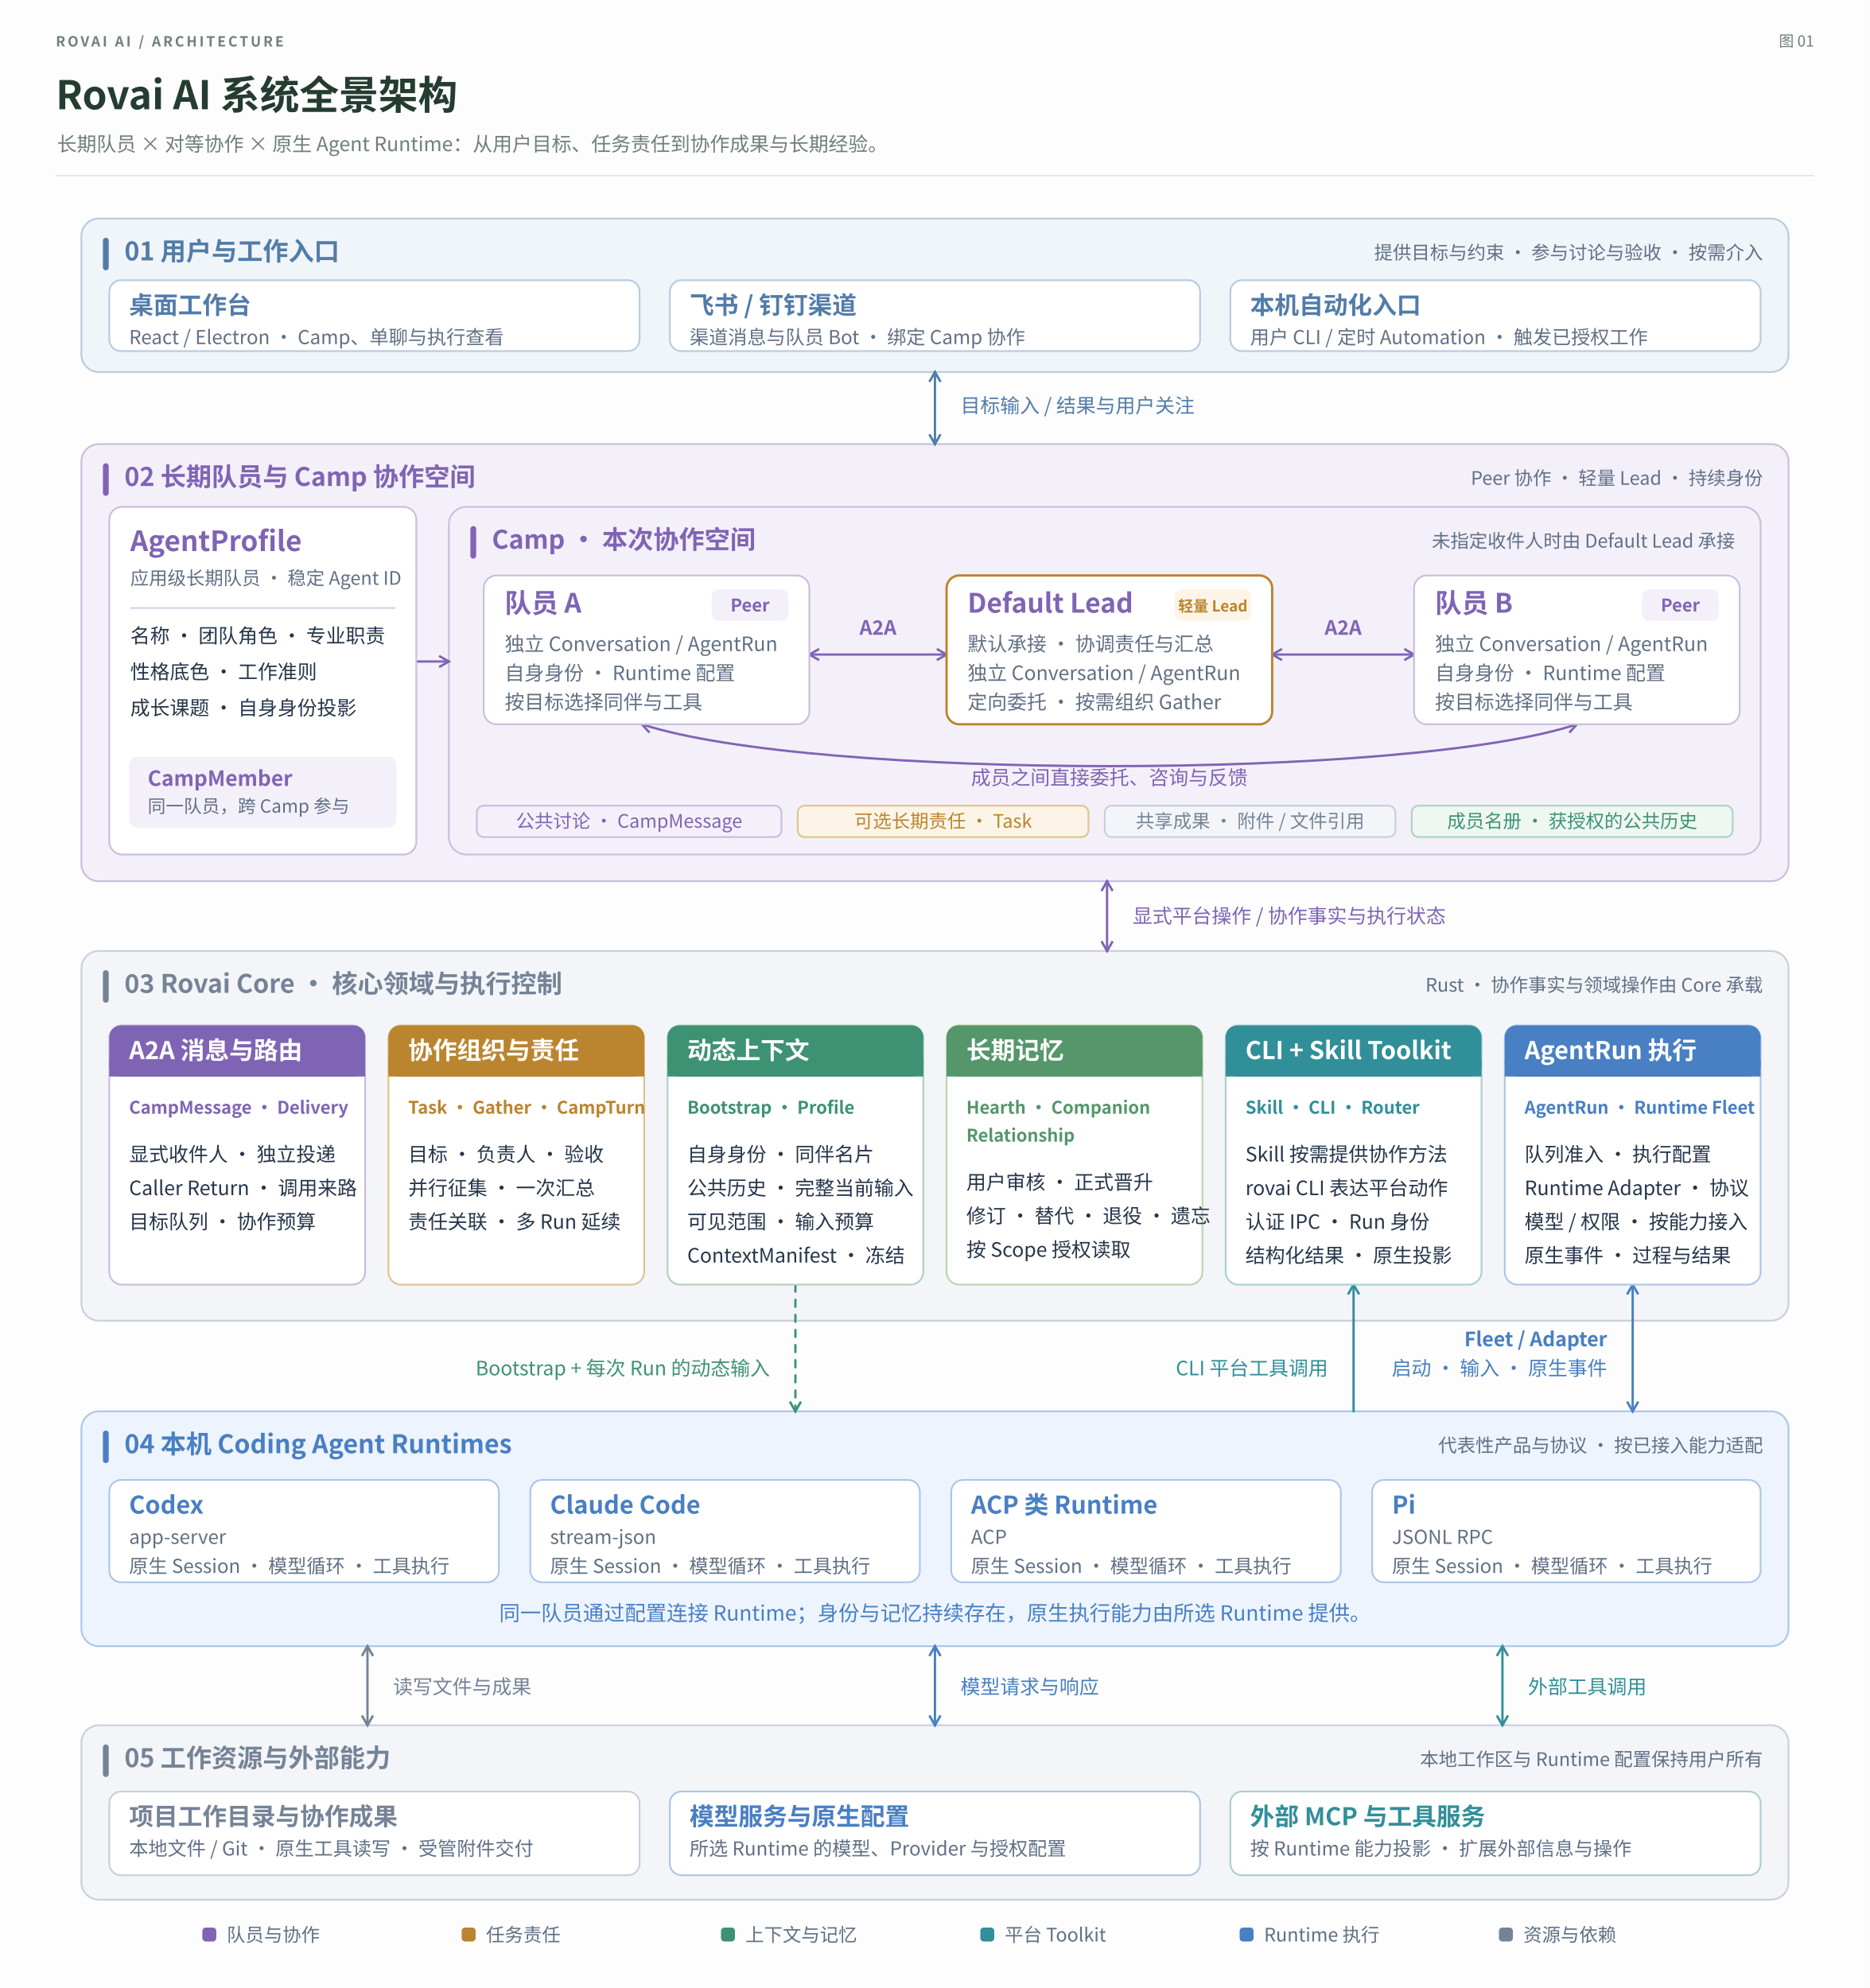
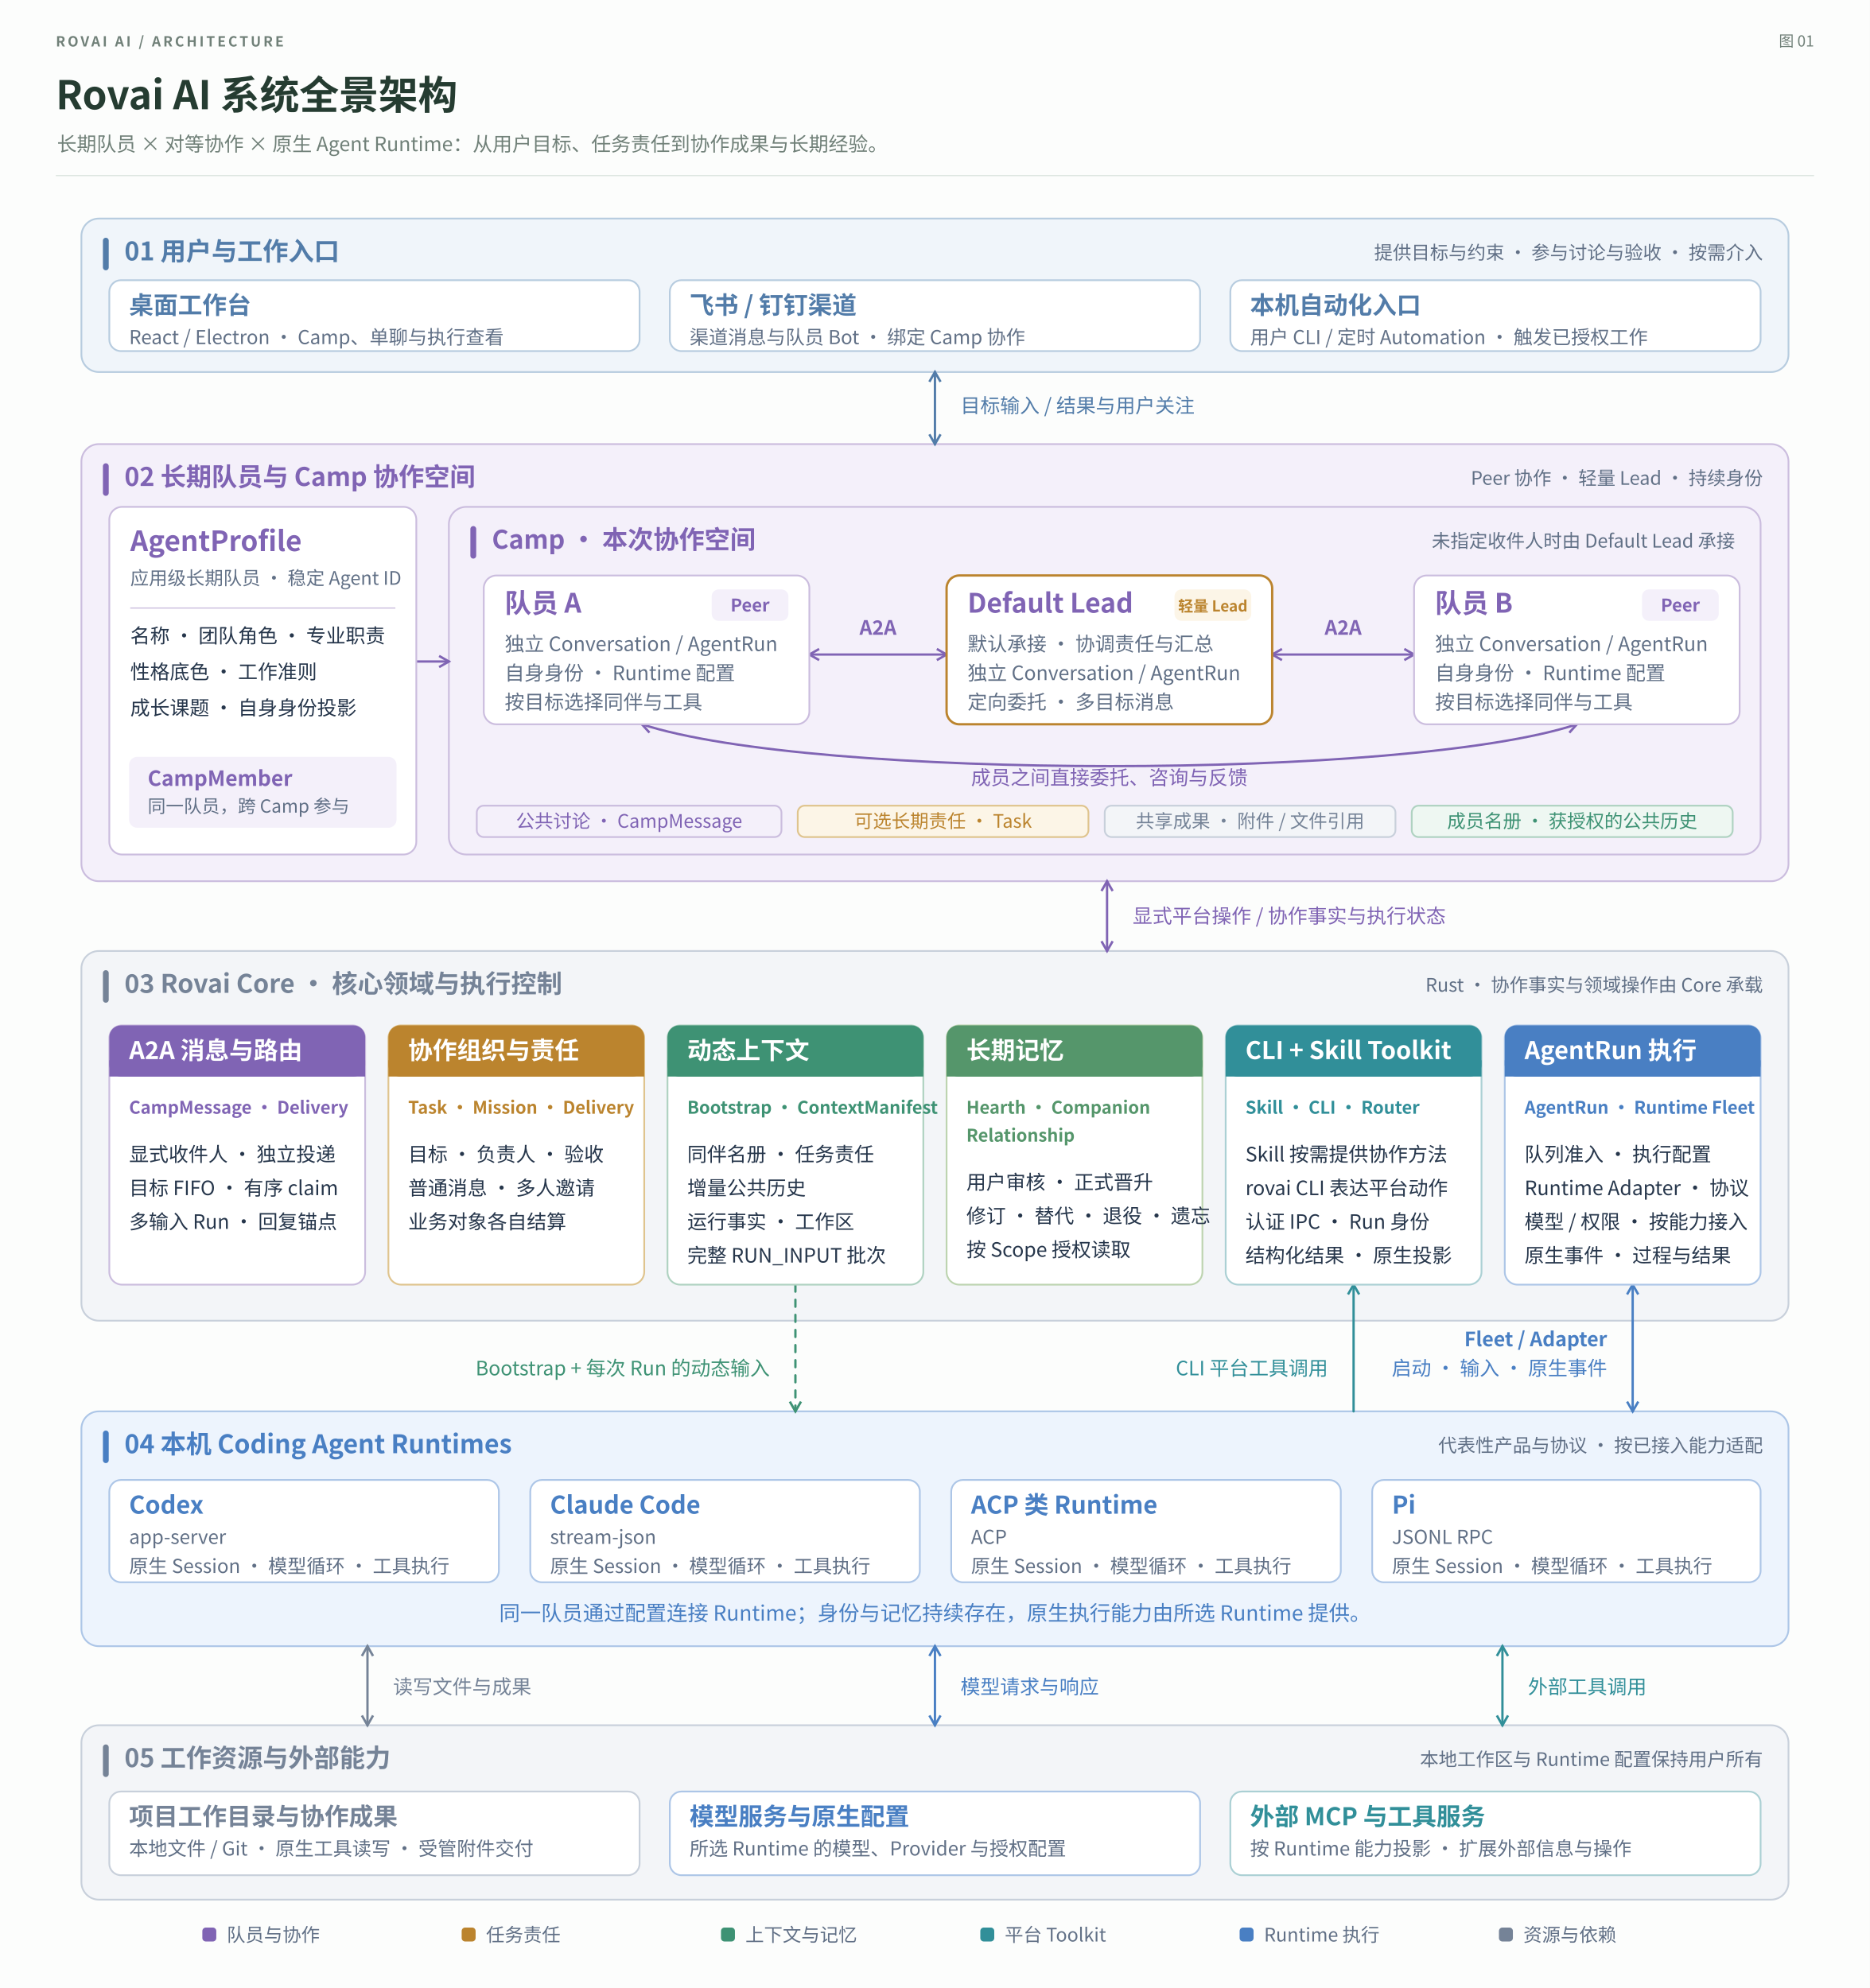
<svg xmlns="http://www.w3.org/2000/svg" width="1608" height="1710" viewBox="0 0 1608 1710" role="img" aria-labelledby="figure-title figure-description">
  <rect width="1608" height="1710" fill="#fcfdfc" />
  <g font-family="PingFang SC, Microsoft YaHei, Noto Sans CJK SC, sans-serif" fill="#253c31">
    <text x="48" y="40" fill="#708078" font-size="12" font-weight="600" letter-spacing="2">ROVAI AI / ARCHITECTURE</text>
    <text x="1560" y="40" fill="#708078" font-size="13" text-anchor="end">图 01</text>
    <text x="48" y="94" font-size="34" font-weight="600">Rovai AI 系统全景架构</text>
    <text x="49" y="130" fill="#708078" font-size="17">长期队员 × 对等协作 × 原生 Agent Runtime：从用户目标、任务责任到协作成果与长期经验。</text>
    <path d="M48 151 H1560" stroke="#dce5df" stroke-width="1" />
  </g>
  <svg viewBox="0 0 1504 1510" x="52" y="174" width="1504" height="1510">
    <defs>
      <marker id="overview-arrow-527ca9" viewBox="0 0 10 10" refX="8" refY="5" markerWidth="6" markerHeight="6" orient="auto-start-reverse">
        <path d="M1 1 L8 5 L1 9" fill="none" stroke="#527ca9" stroke-width="1.7" />
      </marker>
      <marker id="overview-arrow-8064b4" viewBox="0 0 10 10" refX="8" refY="5" markerWidth="6" markerHeight="6" orient="auto-start-reverse">
        <path d="M1 1 L8 5 L1 9" fill="none" stroke="#8064b4" stroke-width="1.7" />
      </marker>
      <marker id="overview-arrow-bb842e" viewBox="0 0 10 10" refX="8" refY="5" markerWidth="6" markerHeight="6" orient="auto-start-reverse">
        <path d="M1 1 L8 5 L1 9" fill="none" stroke="#bb842e" stroke-width="1.7" />
      </marker>
      <marker id="overview-arrow-3e9274" viewBox="0 0 10 10" refX="8" refY="5" markerWidth="6" markerHeight="6" orient="auto-start-reverse">
        <path d="M1 1 L8 5 L1 9" fill="none" stroke="#3e9274" stroke-width="1.7" />
      </marker>
      <marker id="overview-arrow-55966b" viewBox="0 0 10 10" refX="8" refY="5" markerWidth="6" markerHeight="6" orient="auto-start-reverse">
        <path d="M1 1 L8 5 L1 9" fill="none" stroke="#55966b" stroke-width="1.7" />
      </marker>
      <marker id="overview-arrow-318f99" viewBox="0 0 10 10" refX="8" refY="5" markerWidth="6" markerHeight="6" orient="auto-start-reverse">
        <path d="M1 1 L8 5 L1 9" fill="none" stroke="#318f99" stroke-width="1.7" />
      </marker>
      <marker id="overview-arrow-497fc3" viewBox="0 0 10 10" refX="8" refY="5" markerWidth="6" markerHeight="6" orient="auto-start-reverse">
        <path d="M1 1 L8 5 L1 9" fill="none" stroke="#497fc3" stroke-width="1.7" />
      </marker>
      <marker id="overview-arrow-758397" viewBox="0 0 10 10" refX="8" refY="5" markerWidth="6" markerHeight="6" orient="auto-start-reverse">
        <path d="M1 1 L8 5 L1 9" fill="none" stroke="#758397" stroke-width="1.7" />
      </marker>
    </defs>
    <g font-family="PingFang SC, Microsoft YaHei, Noto Sans CJK SC, sans-serif">
      <rect x="18" y="14" width="1468" height="132" rx="15" fill="#f0f5fa" stroke="#b7ccdf" stroke-width="1.5" />
      <path d="M39 33 V56" stroke="#527ca9" stroke-width="5" stroke-linecap="round" />
      <text x="55" y="50" font-size="22" font-weight="600" fill="#527ca9" text-anchor="start">01  用户与工作入口</text>
      <text x="1464" y="49" font-size="16" font-weight="400" fill="#617086" text-anchor="end">提供目标与约束 · 参与讨论与验收 · 按需介入</text>
      <rect x="18" y="208" width="1468" height="376" rx="15" fill="#f4f0fa" stroke="#cbbdde" stroke-width="1.5" />
      <path d="M39 227 V250" stroke="#8064b4" stroke-width="5" stroke-linecap="round" />
      <text x="55" y="244" font-size="22" font-weight="600" fill="#8064b4" text-anchor="start">02  长期队员与 Camp 协作空间</text>
      <text x="1464" y="243" font-size="16" font-weight="400" fill="#617086" text-anchor="end">Peer 协作 · 轻量 Lead · 持续身份</text>
      <rect x="334" y="262" width="1128" height="299" rx="15" fill="#f4f0fa" stroke="#cbbdde" stroke-width="1.5" />
      <path d="M355 281 V304" stroke="#8064b4" stroke-width="5" stroke-linecap="round" />
      <text x="371" y="298" font-size="22" font-weight="600" fill="#8064b4" text-anchor="start">Camp · 本次协作空间</text>
      <text x="1440" y="297" font-size="16" font-weight="400" fill="#617086" text-anchor="end">未指定收件人时由 Default Lead 承接</text>
      <rect x="18" y="644" width="1468" height="318" rx="15" fill="#f3f5f8" stroke="#c8d0db" stroke-width="1.5" />
      <path d="M39 663 V686" stroke="#758397" stroke-width="5" stroke-linecap="round" />
      <text x="55" y="680" font-size="22" font-weight="600" fill="#758397" text-anchor="start">03  Rovai Core · 核心领域与执行控制</text>
      <text x="1464" y="679" font-size="16" font-weight="400" fill="#617086" text-anchor="end">Rust · 协作事实与领域操作由 Core 承载</text>
      <rect x="18" y="1040" width="1468" height="202" rx="15" fill="#edf4fd" stroke="#adc6e7" stroke-width="1.5" />
      <path d="M39 1059 V1082" stroke="#497fc3" stroke-width="5" stroke-linecap="round" />
      <text x="55" y="1076" font-size="22" font-weight="600" fill="#497fc3" text-anchor="start">04  本机 Coding Agent Runtimes</text>
      <text x="1464" y="1075" font-size="16" font-weight="400" fill="#617086" text-anchor="end">代表性产品与协议 · 按已接入能力适配</text>
      <rect x="18" y="1310" width="1468" height="150" rx="15" fill="#f3f5f8" stroke="#c8d0db" stroke-width="1.5" />
      <path d="M39 1329 V1352" stroke="#758397" stroke-width="5" stroke-linecap="round" />
      <text x="55" y="1346" font-size="22" font-weight="600" fill="#758397" text-anchor="start">05  工作资源与外部能力</text>
      <text x="1464" y="1345" font-size="16" font-weight="400" fill="#617086" text-anchor="end">本地工作区与 Runtime 配置保持用户所有</text>
      <path d="M752 146 V208" fill="none" stroke="#527ca9" stroke-width="2" stroke-linecap="round" stroke-linejoin="round" marker-end="url(#overview-arrow-527ca9)" marker-start="url(#overview-arrow-527ca9)" />
      <text x="774" y="181" font-size="17" font-weight="400" fill="#527ca9" text-anchor="start">目标输入 / 结果与用户关注</text>
      <path d="M306 395 H334" fill="none" stroke="#8064b4" stroke-width="2" stroke-linecap="round" stroke-linejoin="round" marker-end="url(#overview-arrow-8064b4)" />
      <path d="M644 389 H762" fill="none" stroke="#8064b4" stroke-width="2" stroke-linecap="round" stroke-linejoin="round" marker-end="url(#overview-arrow-8064b4)" marker-start="url(#overview-arrow-8064b4)" />
      <text x="703" y="372" font-size="17" font-weight="600" fill="#8064b4" text-anchor="middle">A2A</text>
      <path d="M1042 389 H1164" fill="none" stroke="#8064b4" stroke-width="2" stroke-linecap="round" stroke-linejoin="round" marker-end="url(#overview-arrow-8064b4)" marker-start="url(#overview-arrow-8064b4)" />
      <text x="1103" y="372" font-size="17" font-weight="600" fill="#8064b4" text-anchor="middle">A2A</text>
      <path d="M500 449 C647 497 1159 497 1304 449" fill="none" stroke="#8064b4" stroke-width="2" stroke-linecap="round" stroke-linejoin="round" marker-end="url(#overview-arrow-8064b4)" marker-start="url(#overview-arrow-8064b4)" />
      <text x="902" y="501" font-size="17" font-weight="400" fill="#8064b4" text-anchor="middle">成员之间直接委托、咨询与反馈</text>
      <path d="M900 584 V644" fill="none" stroke="#8064b4" stroke-width="2" stroke-linecap="round" stroke-linejoin="round" marker-end="url(#overview-arrow-8064b4)" marker-start="url(#overview-arrow-8064b4)" />
      <text x="922" y="620" font-size="17" font-weight="400" fill="#8064b4" text-anchor="start">显式平台操作 / 协作事实与执行状态</text>
      <path d="M632 931 V1040" fill="none" stroke="#3e9274" stroke-width="2" stroke-linecap="round" stroke-linejoin="round" stroke-dasharray="6 7" marker-end="url(#overview-arrow-3e9274)" />
      <text x="610" y="1009" font-size="17" font-weight="400" fill="#3e9274" text-anchor="end">Bootstrap + 每次 Run 的动态输入</text>
      <path d="M1112 1040 V931" fill="none" stroke="#318f99" stroke-width="2" stroke-linecap="round" stroke-linejoin="round" marker-end="url(#overview-arrow-318f99)" />
      <text x="1090" y="1009" font-size="17" font-weight="400" fill="#318f99" text-anchor="end">CLI 平台工具调用</text>
      <path d="M1352 931 V1040" fill="none" stroke="#497fc3" stroke-width="2" stroke-linecap="round" stroke-linejoin="round" marker-end="url(#overview-arrow-497fc3)" marker-start="url(#overview-arrow-497fc3)" />
      <text x="1330" y="984" font-size="17" font-weight="600" fill="#497fc3" text-anchor="end">Fleet / Adapter</text>
      <text x="1330" y="1009" font-size="17" font-weight="400" fill="#497fc3" text-anchor="end">启动 · 输入 · 原生事件</text>
      <path d="M264 1242 V1310" fill="none" stroke="#758397" stroke-width="2" stroke-linecap="round" stroke-linejoin="round" marker-end="url(#overview-arrow-758397)" marker-start="url(#overview-arrow-758397)" />
      <text x="286" y="1283" font-size="17" font-weight="400" fill="#758397" text-anchor="start">读写文件与成果</text>
      <path d="M752 1242 V1310" fill="none" stroke="#497fc3" stroke-width="2" stroke-linecap="round" stroke-linejoin="round" marker-end="url(#overview-arrow-497fc3)" marker-start="url(#overview-arrow-497fc3)" />
      <text x="774" y="1283" font-size="17" font-weight="400" fill="#497fc3" text-anchor="start">模型请求与响应</text>
      <path d="M1240 1242 V1310" fill="none" stroke="#318f99" stroke-width="2" stroke-linecap="round" stroke-linejoin="round" marker-end="url(#overview-arrow-318f99)" marker-start="url(#overview-arrow-318f99)" />
      <text x="1262" y="1283" font-size="17" font-weight="400" fill="#318f99" text-anchor="start">外部工具调用</text>
      <rect x="42" y="67" width="456" height="61" rx="10" fill="#ffffff" stroke="#b7ccdf" stroke-width="1.5" />
      <text x="59" y="96" font-size="21" font-weight="600" fill="#527ca9" text-anchor="start">桌面工作台</text>
      <text x="59" y="122" font-size="16.5" font-weight="400" fill="#617086" text-anchor="start">React / Electron · Camp、单聊与执行查看</text>
      <rect x="524" y="67" width="456" height="61" rx="10" fill="#ffffff" stroke="#b7ccdf" stroke-width="1.5" />
      <text x="541" y="96" font-size="21" font-weight="600" fill="#527ca9" text-anchor="start">飞书 / 钉钉渠道</text>
      <text x="541" y="122" font-size="16.5" font-weight="400" fill="#617086" text-anchor="start">渠道消息与队员 Bot · 绑定 Camp 协作</text>
      <rect x="1006" y="67" width="456" height="61" rx="10" fill="#ffffff" stroke="#b7ccdf" stroke-width="1.5" />
      <text x="1023" y="96" font-size="21" font-weight="600" fill="#527ca9" text-anchor="start">本机自动化入口</text>
      <text x="1023" y="122" font-size="16.5" font-weight="400" fill="#617086" text-anchor="start">用户 CLI / 定时 Automation · 触发已授权工作</text>
      <rect x="42" y="262" width="264" height="299" rx="11" fill="#ffffff" stroke="#cbbdde" stroke-width="1.5" />
      <text x="60" y="300" font-size="24" font-weight="600" fill="#8064b4" text-anchor="start">AgentProfile</text>
      <text x="60" y="329" font-size="16" font-weight="400" fill="#617086" text-anchor="start">应用级长期队员 · 稳定 Agent ID</text>
      <path d="M60 349 H288" stroke="#cbbdde" />
      <text x="60" y="379" font-size="17" font-weight="400" fill="#26364b" text-anchor="start">名称 · 团队角色 · 专业职责</text>
      <text x="60" y="410" font-size="17" font-weight="400" fill="#26364b" text-anchor="start">性格底色 · 工作准则</text>
      <text x="60" y="441" font-size="17" font-weight="400" fill="#26364b" text-anchor="start">成长课题 · 自身身份投影</text>
      <rect x="59" y="477" width="230" height="61" rx="7" fill="#f4f0fa" stroke="none" stroke-width="1.5" />
      <text x="75" y="502" font-size="18" font-weight="600" fill="#8064b4" text-anchor="start">CampMember</text>
      <text x="75" y="525" font-size="15.5" font-weight="400" fill="#617086" text-anchor="start">同一队员，跨 Camp 参与</text>
      <rect x="364" y="321" width="280" height="128" rx="11" fill="#ffffff" stroke="#cbbdde" stroke-width="1.5" />
      <text x="382" y="353" font-size="23" font-weight="600" fill="#8064b4" text-anchor="start">队员 A</text>
      <rect x="560" y="333" width="66" height="27" rx="6" fill="#f4f0fa" stroke="none" stroke-width="1.5" />
      <text x="593" y="352" font-size="15" font-weight="600" fill="#8064b4" text-anchor="middle">Peer</text>
      <text x="382" y="386" font-size="17" font-weight="400" fill="#617086" text-anchor="start">独立 Conversation / AgentRun</text>
      <text x="382" y="411" font-size="17" font-weight="400" fill="#617086" text-anchor="start">自身身份 · Runtime 配置</text>
      <text x="382" y="436" font-size="17" font-weight="400" fill="#617086" text-anchor="start">按目标选择同伴与工具</text>
      <rect x="762" y="321" width="280" height="128" rx="11" fill="#ffffff" stroke="#bb842e" stroke-width="2" />
      <text x="780" y="353" font-size="23" font-weight="600" fill="#8064b4" text-anchor="start">Default Lead</text>
      <rect x="958" y="333" width="66" height="27" rx="6" fill="#fcf5e7" stroke="none" stroke-width="1.5" />
      <text x="991" y="352" font-size="13" font-weight="600" fill="#bb842e" text-anchor="middle">轻量 Lead</text>
      <text x="780" y="386" font-size="17" font-weight="400" fill="#617086" text-anchor="start">默认承接 · 协调责任与汇总</text>
      <text x="780" y="411" font-size="17" font-weight="400" fill="#617086" text-anchor="start">独立 Conversation / AgentRun</text>
-       <text x="780" y="436" font-size="17" font-weight="400" fill="#617086" text-anchor="start">定向委托 · 按需组织 Gather</text>
+       <text x="780" y="436" font-size="17" font-weight="400" fill="#617086" text-anchor="start">定向委托 · 多目标消息</text>
      <rect x="1164" y="321" width="280" height="128" rx="11" fill="#ffffff" stroke="#cbbdde" stroke-width="1.5" />
      <text x="1182" y="353" font-size="23" font-weight="600" fill="#8064b4" text-anchor="start">队员 B</text>
      <rect x="1360" y="333" width="66" height="27" rx="6" fill="#f4f0fa" stroke="none" stroke-width="1.5" />
      <text x="1393" y="352" font-size="15" font-weight="600" fill="#8064b4" text-anchor="middle">Peer</text>
      <text x="1182" y="386" font-size="17" font-weight="400" fill="#617086" text-anchor="start">独立 Conversation / AgentRun</text>
      <text x="1182" y="411" font-size="17" font-weight="400" fill="#617086" text-anchor="start">自身身份 · Runtime 配置</text>
      <text x="1182" y="436" font-size="17" font-weight="400" fill="#617086" text-anchor="start">按目标选择同伴与工具</text>
      <rect x="358" y="519" width="262" height="27" rx="6" fill="#f4f0fa" stroke="#cbbdde" stroke-width="1.5" />
      <text x="489" y="538" font-size="16" font-weight="400" fill="#8064b4" text-anchor="middle">公共讨论 · CampMessage</text>
      <rect x="634" y="519" width="250" height="27" rx="6" fill="#fcf5e7" stroke="#dfc48e" stroke-width="1.5" />
      <text x="759" y="538" font-size="16" font-weight="400" fill="#bb842e" text-anchor="middle">可选长期责任 · Task</text>
      <rect x="898" y="519" width="250" height="27" rx="6" fill="#f3f5f8" stroke="#c8d0db" stroke-width="1.5" />
      <text x="1023" y="538" font-size="16" font-weight="400" fill="#758397" text-anchor="middle">共享成果 · 附件 / 文件引用</text>
      <rect x="1162" y="519" width="276" height="27" rx="6" fill="#eef7f2" stroke="#afd2c1" stroke-width="1.5" />
      <text x="1300" y="538" font-size="16" font-weight="400" fill="#3e9274" text-anchor="middle">成员名册 · 获授权的公共历史</text>
      <rect x="42" y="708" width="220" height="223" rx="11" fill="#ffffff" stroke="#cbbdde" stroke-width="1.5" />
      <rect x="42" y="708" width="220" height="44" rx="10" fill="#8064b4" stroke="none" stroke-width="1.5" />
      <rect x="42" y="738" width="220" height="14" fill="#8064b4" />
      <text x="59" y="737" font-size="21" font-weight="600" fill="#fff" text-anchor="start">A2A 消息与路由</text>
      <text x="59" y="784" font-size="15" font-weight="600" fill="#8064b4" text-anchor="start">CampMessage · Delivery</text>
      <text x="59" y="825" font-size="17" font-weight="400" fill="#26364b" text-anchor="start">显式收件人 · 独立投递</text>
-       <text x="59" y="854" font-size="17" font-weight="400" fill="#26364b" text-anchor="start">Caller Return · 调用来路</text>
-       <text x="59" y="883" font-size="17" font-weight="400" fill="#26364b" text-anchor="start">目标队列 · 协作预算</text>
+       <text x="59" y="854" font-size="17" font-weight="400" fill="#26364b" text-anchor="start">目标 FIFO · 有序 claim</text>
+       <text x="59" y="883" font-size="17" font-weight="400" fill="#26364b" text-anchor="start">多输入 Run · 回复锚点</text>
      <rect x="282" y="708" width="220" height="223" rx="11" fill="#ffffff" stroke="#dfc48e" stroke-width="1.5" />
      <rect x="282" y="708" width="220" height="44" rx="10" fill="#bb842e" stroke="none" stroke-width="1.5" />
      <rect x="282" y="738" width="220" height="14" fill="#bb842e" />
      <text x="299" y="737" font-size="21" font-weight="600" fill="#fff" text-anchor="start">协作组织与责任</text>
-       <text x="299" y="784" font-size="15" font-weight="600" fill="#bb842e" text-anchor="start">Task · Gather · CampTurn</text>
+       <text x="299" y="784" font-size="15" font-weight="600" fill="#bb842e" text-anchor="start">Task · Mission · Delivery</text>
      <text x="299" y="825" font-size="17" font-weight="400" fill="#26364b" text-anchor="start">目标 · 负责人 · 验收</text>
-       <text x="299" y="854" font-size="17" font-weight="400" fill="#26364b" text-anchor="start">并行征集 · 一次汇总</text>
-       <text x="299" y="883" font-size="17" font-weight="400" fill="#26364b" text-anchor="start">责任关联 · 多 Run 延续</text>
+       <text x="299" y="854" font-size="17" font-weight="400" fill="#26364b" text-anchor="start">普通消息 · 多人邀请</text>
+       <text x="299" y="883" font-size="17" font-weight="400" fill="#26364b" text-anchor="start">业务对象各自结算</text>
      <rect x="522" y="708" width="220" height="223" rx="11" fill="#ffffff" stroke="#afd2c1" stroke-width="1.5" />
      <rect x="522" y="708" width="220" height="44" rx="10" fill="#3e9274" stroke="none" stroke-width="1.5" />
      <rect x="522" y="738" width="220" height="14" fill="#3e9274" />
      <text x="539" y="737" font-size="21" font-weight="600" fill="#fff" text-anchor="start">动态上下文</text>
-       <text x="539" y="784" font-size="15" font-weight="600" fill="#3e9274" text-anchor="start">Bootstrap · Profile</text>
-       <text x="539" y="825" font-size="17" font-weight="400" fill="#26364b" text-anchor="start">自身身份 · 同伴名片</text>
-       <text x="539" y="854" font-size="17" font-weight="400" fill="#26364b" text-anchor="start">公共历史 · 完整当前输入</text>
-       <text x="539" y="883" font-size="17" font-weight="400" fill="#26364b" text-anchor="start">可见范围 · 输入预算</text>
-       <text x="539" y="912" font-size="17" font-weight="400" fill="#26364b" text-anchor="start">ContextManifest · 冻结</text>
+       <text x="539" y="784" font-size="15" font-weight="600" fill="#3e9274" text-anchor="start">Bootstrap · ContextManifest</text>
+       <text x="539" y="825" font-size="17" font-weight="400" fill="#26364b" text-anchor="start">同伴名册 · 任务责任</text>
+       <text x="539" y="854" font-size="17" font-weight="400" fill="#26364b" text-anchor="start">增量公共历史</text>
+       <text x="539" y="883" font-size="17" font-weight="400" fill="#26364b" text-anchor="start">运行事实 · 工作区</text>
+       <text x="539" y="912" font-size="17" font-weight="400" fill="#26364b" text-anchor="start">完整 RUN_INPUT 批次</text>
      <rect x="762" y="708" width="220" height="223" rx="11" fill="#ffffff" stroke="#bdd4b0" stroke-width="1.5" />
      <rect x="762" y="708" width="220" height="44" rx="10" fill="#55966b" stroke="none" stroke-width="1.5" />
      <rect x="762" y="738" width="220" height="14" fill="#55966b" />
      <text x="779" y="737" font-size="21" font-weight="600" fill="#fff" text-anchor="start">长期记忆</text>
      <text x="779" y="784" font-size="15" font-weight="600" fill="#55966b" text-anchor="start">Hearth · Companion</text>
      <text x="779" y="808" font-size="15" font-weight="600" fill="#55966b" text-anchor="start">Relationship</text>
      <text x="779" y="849" font-size="17" font-weight="400" fill="#26364b" text-anchor="start">用户审核 · 正式晋升</text>
      <text x="779" y="878" font-size="17" font-weight="400" fill="#26364b" text-anchor="start">修订 · 替代 · 退役 · 遗忘</text>
      <text x="779" y="907" font-size="17" font-weight="400" fill="#26364b" text-anchor="start">按 Scope 授权读取</text>
      <rect x="1002" y="708" width="220" height="223" rx="11" fill="#ffffff" stroke="#abd0d4" stroke-width="1.5" />
      <rect x="1002" y="708" width="220" height="44" rx="10" fill="#318f99" stroke="none" stroke-width="1.5" />
      <rect x="1002" y="738" width="220" height="14" fill="#318f99" />
      <text x="1019" y="737" font-size="21" font-weight="600" fill="#fff" text-anchor="start">CLI + Skill Toolkit</text>
      <text x="1019" y="784" font-size="15" font-weight="600" fill="#318f99" text-anchor="start">Skill · CLI · Router</text>
      <text x="1019" y="825" font-size="17" font-weight="400" fill="#26364b" text-anchor="start">Skill 按需提供协作方法</text>
      <text x="1019" y="854" font-size="17" font-weight="400" fill="#26364b" text-anchor="start">rovai CLI 表达平台动作</text>
      <text x="1019" y="883" font-size="17" font-weight="400" fill="#26364b" text-anchor="start">认证 IPC · Run 身份</text>
      <text x="1019" y="912" font-size="17" font-weight="400" fill="#26364b" text-anchor="start">结构化结果 · 原生投影</text>
      <rect x="1242" y="708" width="220" height="223" rx="11" fill="#ffffff" stroke="#adc6e7" stroke-width="1.5" />
      <rect x="1242" y="708" width="220" height="44" rx="10" fill="#497fc3" stroke="none" stroke-width="1.5" />
      <rect x="1242" y="738" width="220" height="14" fill="#497fc3" />
      <text x="1259" y="737" font-size="21" font-weight="600" fill="#fff" text-anchor="start">AgentRun 执行</text>
      <text x="1259" y="784" font-size="15" font-weight="600" fill="#497fc3" text-anchor="start">AgentRun · Runtime Fleet</text>
      <text x="1259" y="825" font-size="17" font-weight="400" fill="#26364b" text-anchor="start">队列准入 · 执行配置</text>
      <text x="1259" y="854" font-size="17" font-weight="400" fill="#26364b" text-anchor="start">Runtime Adapter · 协议</text>
      <text x="1259" y="883" font-size="17" font-weight="400" fill="#26364b" text-anchor="start">模型 / 权限 · 按能力接入</text>
      <text x="1259" y="912" font-size="17" font-weight="400" fill="#26364b" text-anchor="start">原生事件 · 过程与结果</text>
      <rect x="42" y="1099" width="335" height="88" rx="10" fill="#ffffff" stroke="#adc6e7" stroke-width="1.5" />
      <text x="59" y="1128" font-size="21" font-weight="600" fill="#497fc3" text-anchor="start">Codex</text>
      <text x="59" y="1154" font-size="16.5" font-weight="400" fill="#617086" text-anchor="start">app-server</text>
      <text x="59" y="1179" font-size="16.5" font-weight="400" fill="#617086" text-anchor="start">原生 Session · 模型循环 · 工具执行</text>
      <rect x="404" y="1099" width="335" height="88" rx="10" fill="#ffffff" stroke="#adc6e7" stroke-width="1.5" />
      <text x="421" y="1128" font-size="21" font-weight="600" fill="#497fc3" text-anchor="start">Claude Code</text>
      <text x="421" y="1154" font-size="16.5" font-weight="400" fill="#617086" text-anchor="start">stream-json</text>
      <text x="421" y="1179" font-size="16.5" font-weight="400" fill="#617086" text-anchor="start">原生 Session · 模型循环 · 工具执行</text>
      <rect x="766" y="1099" width="335" height="88" rx="10" fill="#ffffff" stroke="#adc6e7" stroke-width="1.5" />
      <text x="783" y="1128" font-size="21" font-weight="600" fill="#497fc3" text-anchor="start">ACP 类 Runtime</text>
      <text x="783" y="1154" font-size="16.5" font-weight="400" fill="#617086" text-anchor="start">ACP</text>
      <text x="783" y="1179" font-size="16.5" font-weight="400" fill="#617086" text-anchor="start">原生 Session · 模型循环 · 工具执行</text>
      <rect x="1128" y="1099" width="334" height="88" rx="10" fill="#ffffff" stroke="#adc6e7" stroke-width="1.5" />
      <text x="1145" y="1128" font-size="21" font-weight="600" fill="#497fc3" text-anchor="start">Pi</text>
      <text x="1145" y="1154" font-size="16.5" font-weight="400" fill="#617086" text-anchor="start">JSONL RPC</text>
      <text x="1145" y="1179" font-size="16.5" font-weight="400" fill="#617086" text-anchor="start">原生 Session · 模型循环 · 工具执行</text>
      <text x="752" y="1220" font-size="18" font-weight="400" fill="#497fc3" text-anchor="middle">同一队员通过配置连接 Runtime；身份与记忆持续存在，原生执行能力由所选 Runtime 提供。</text>
      <rect x="42" y="1367" width="456" height="72" rx="10" fill="#ffffff" stroke="#c8d0db" stroke-width="1.5" />
      <text x="59" y="1396" font-size="21" font-weight="600" fill="#758397" text-anchor="start">项目工作目录与协作成果</text>
      <text x="59" y="1422" font-size="16.5" font-weight="400" fill="#617086" text-anchor="start">本地文件 / Git · 原生工具读写 · 受管附件交付</text>
      <rect x="524" y="1367" width="456" height="72" rx="10" fill="#ffffff" stroke="#adc6e7" stroke-width="1.5" />
      <text x="541" y="1396" font-size="21" font-weight="600" fill="#497fc3" text-anchor="start">模型服务与原生配置</text>
      <text x="541" y="1422" font-size="16.5" font-weight="400" fill="#617086" text-anchor="start">所选 Runtime 的模型、Provider 与授权配置</text>
      <rect x="1006" y="1367" width="456" height="72" rx="10" fill="#ffffff" stroke="#abd0d4" stroke-width="1.5" />
      <text x="1023" y="1396" font-size="21" font-weight="600" fill="#318f99" text-anchor="start">外部 MCP 与工具服务</text>
      <text x="1023" y="1422" font-size="16.5" font-weight="400" fill="#617086" text-anchor="start">按 Runtime 能力投影 · 扩展外部信息与操作</text>
      <rect x="122" y="1484" width="12" height="12" rx="3" fill="#8064b4" stroke="none" stroke-width="1.5" />
      <text x="143" y="1496" font-size="16" font-weight="400" fill="#617086" text-anchor="start">队员与协作</text>
      <rect x="345" y="1484" width="12" height="12" rx="3" fill="#bb842e" stroke="none" stroke-width="1.5" />
      <text x="366" y="1496" font-size="16" font-weight="400" fill="#617086" text-anchor="start">任务责任</text>
      <rect x="568" y="1484" width="12" height="12" rx="3" fill="#3e9274" stroke="none" stroke-width="1.5" />
      <text x="589" y="1496" font-size="16" font-weight="400" fill="#617086" text-anchor="start">上下文与记忆</text>
      <rect x="791" y="1484" width="12" height="12" rx="3" fill="#318f99" stroke="none" stroke-width="1.5" />
      <text x="812" y="1496" font-size="16" font-weight="400" fill="#617086" text-anchor="start">平台 Toolkit</text>
      <rect x="1014" y="1484" width="12" height="12" rx="3" fill="#497fc3" stroke="none" stroke-width="1.5" />
      <text x="1035" y="1496" font-size="16" font-weight="400" fill="#617086" text-anchor="start">Runtime 执行</text>
      <rect x="1237" y="1484" width="12" height="12" rx="3" fill="#758397" stroke="none" stroke-width="1.5" />
      <text x="1258" y="1496" font-size="16" font-weight="400" fill="#617086" text-anchor="start">资源与依赖</text>
    </g>
  </svg>
</svg>
